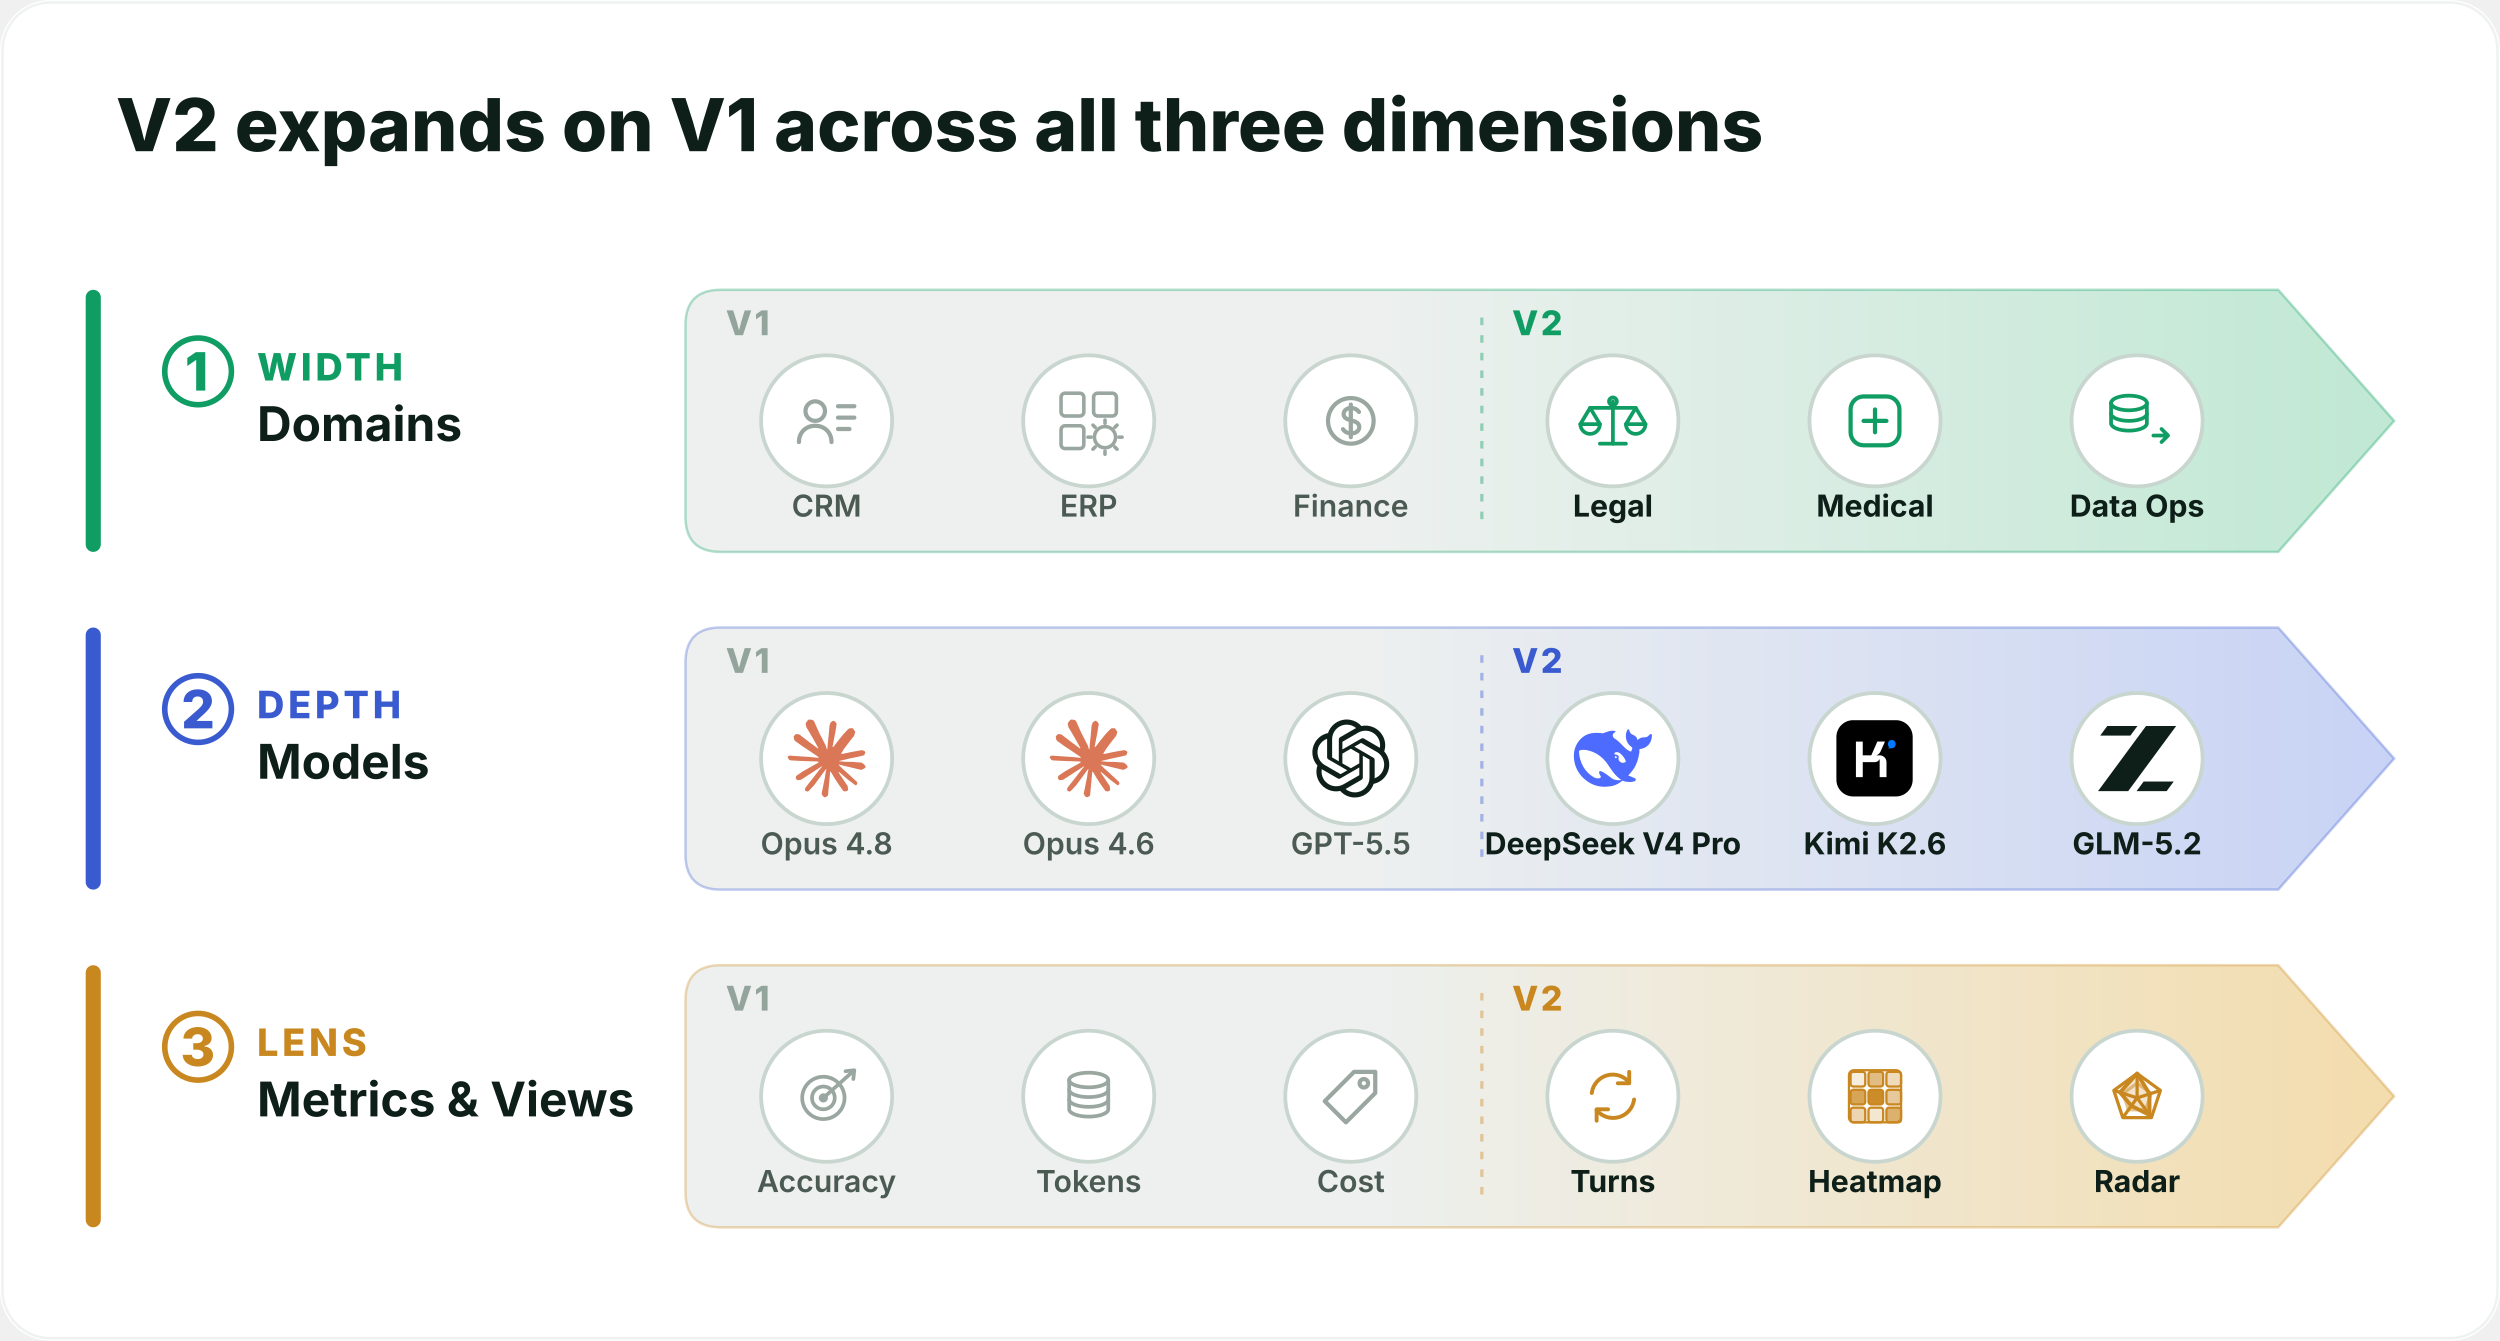
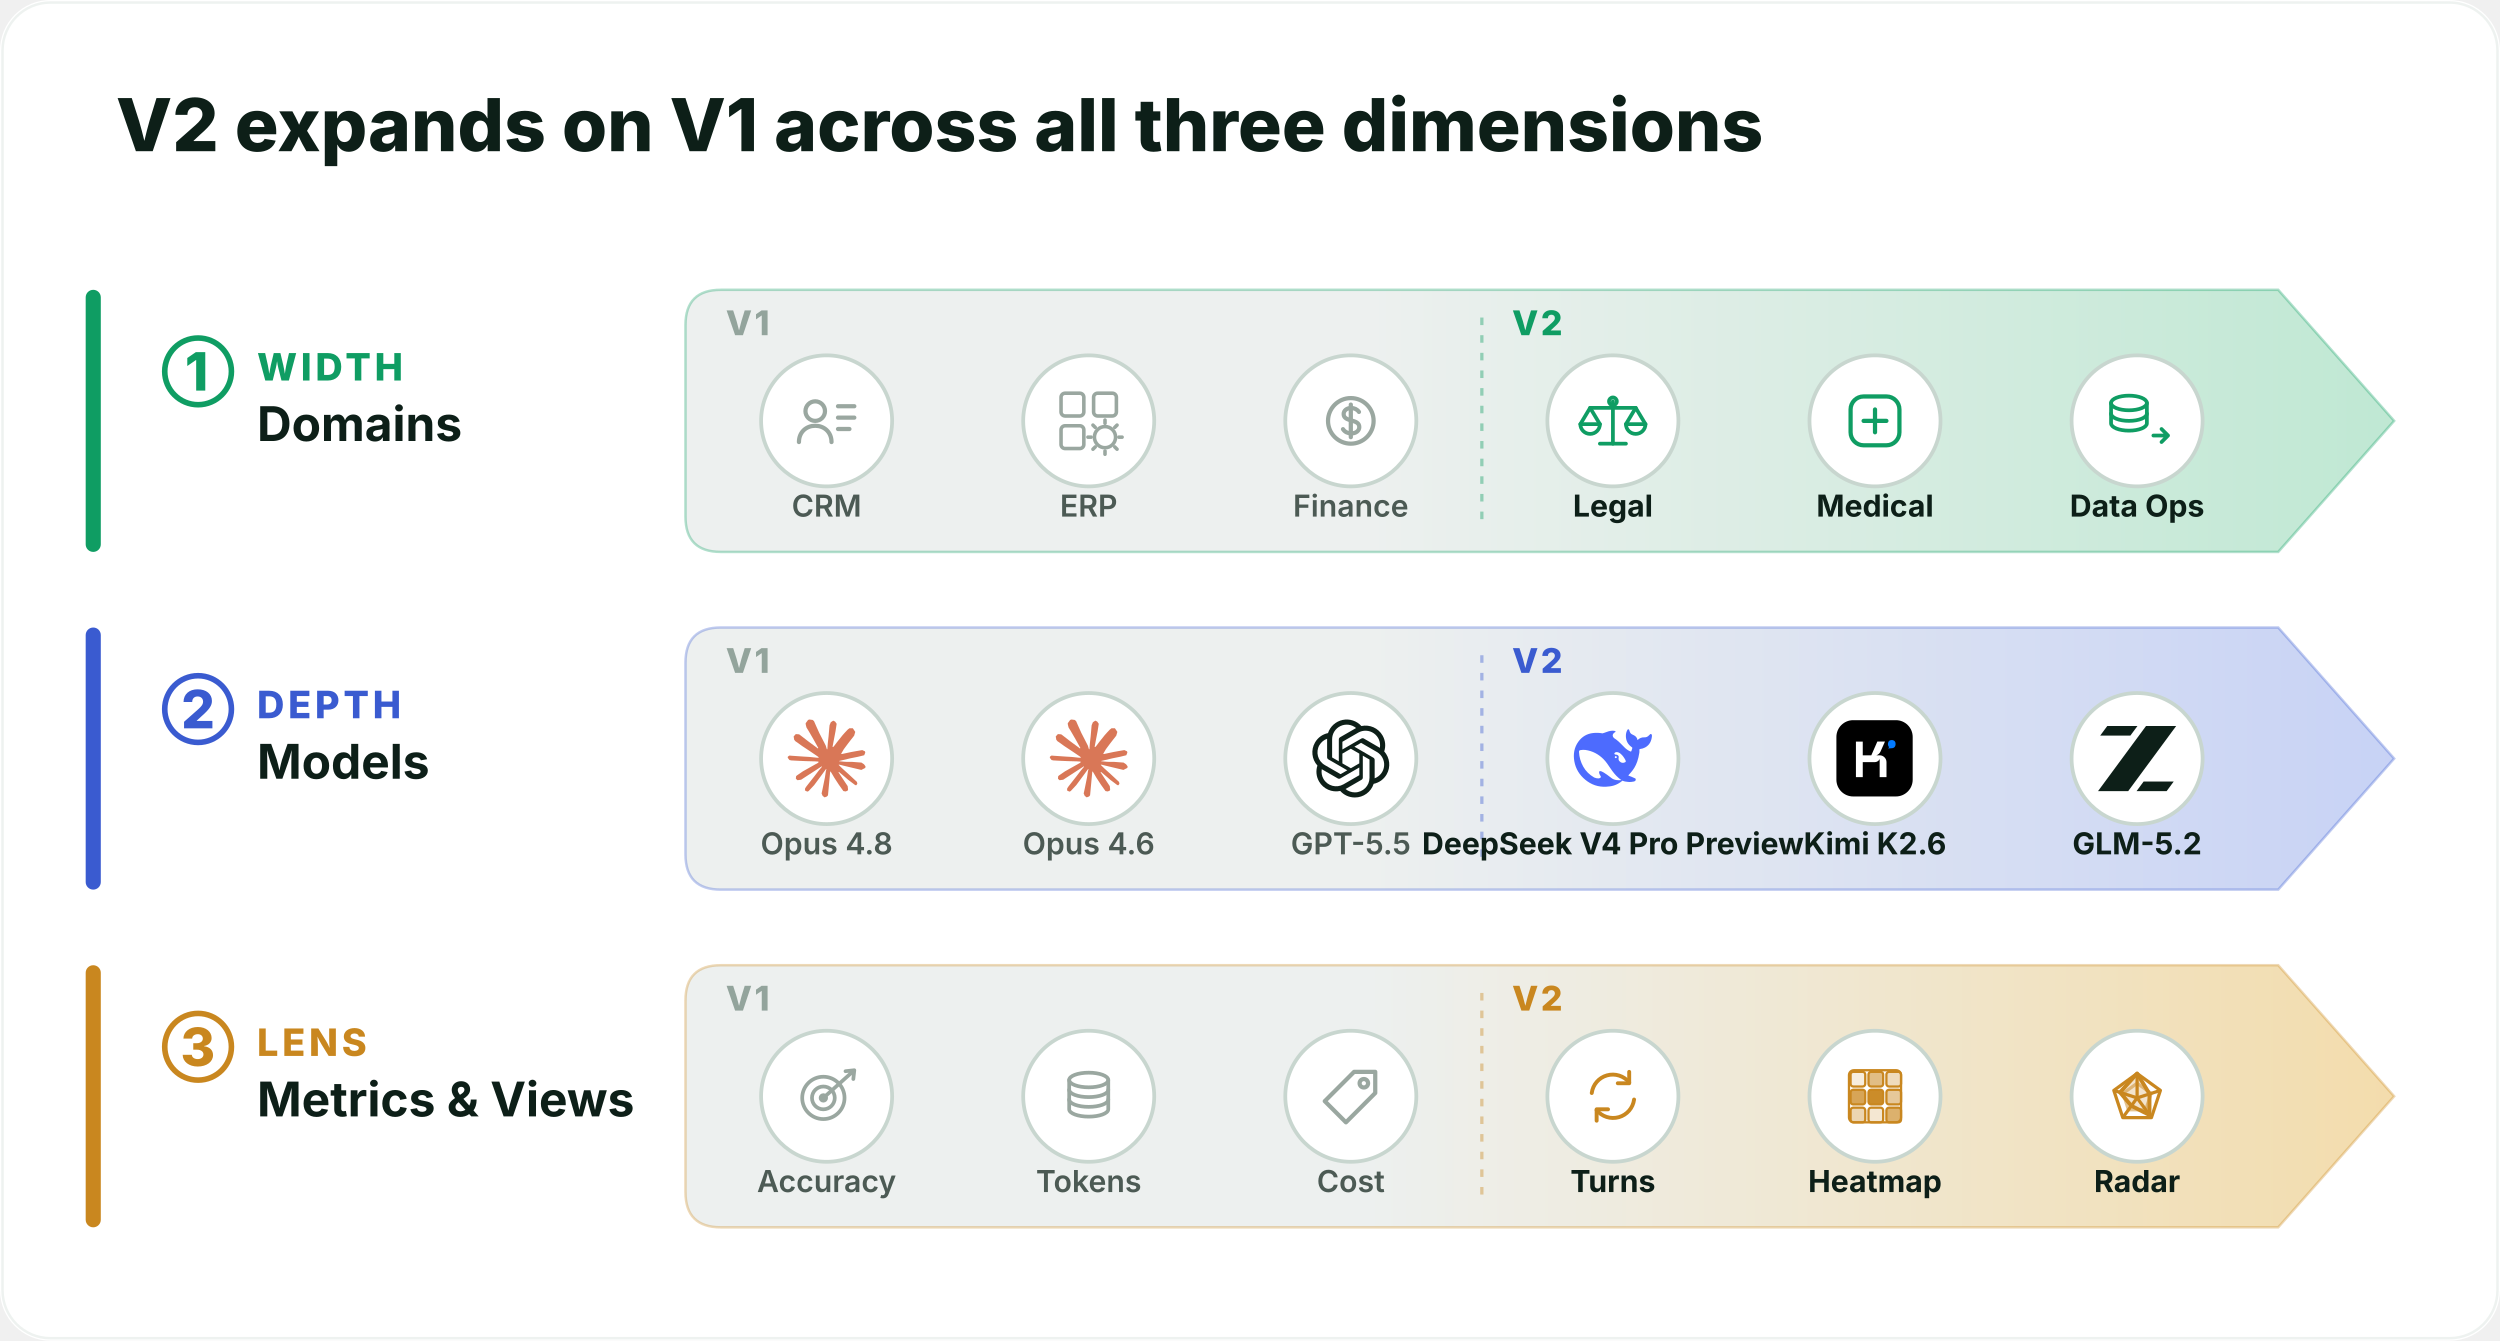
<svg xmlns="http://www.w3.org/2000/svg" width="992" height="532" viewBox="0 0 992 532" font-family="Inter,Segoe UI,Arial,sans-serif">
  <rect width="992" height="532" rx="20" fill="#ffffff" />
  <rect x="1" y="1" width="990" height="530" rx="19" fill="none" stroke="#eef2f0" />
  <text x="46" y="60" font-family="Inter,Segoe UI,Arial,sans-serif" font-size="29" font-weight="800" fill="#0d1f18" text-anchor="start">V2 expands on V1 across all three dimensions</text>
  <defs>
    <linearGradient id="grad_domain" x1="0" y1="0" x2="1" y2="0">
      <stop offset="0%" stop-color="#edf0ef" />
      <stop offset="40%" stop-color="#edf0ef" />
      <stop offset="100%" stop-color="#bfe8d3" />
    </linearGradient>
  </defs>
  <path d="M286.0,115.0 L904.0,115.0 L950.0,167.0 L904.0,219.0 L286.0,219.0 Q272.0,219.0 272.0,205.0 L272.0,129.0 Q272.0,115.0 286.0,115.0 Z" fill="url(#grad_domain)" stroke="#0f9d63" stroke-opacity="0.32" />
  <rect x="34" y="115" width="6" height="104" rx="3" fill="#0f9d63" />
  <text x="64" y="155.0" font-family="Inter,Segoe UI,Arial,sans-serif" font-size="21" font-weight="800" fill="#0f9d63" text-anchor="start">①</text>
  <text x="102" y="151.0" font-family="Inter,Segoe UI,Arial,sans-serif" font-size="15" font-weight="800" fill="#0f9d63" text-anchor="start" letter-spacing="1.5">WIDTH</text>
  <text x="102" y="175.0" font-family="Inter,Segoe UI,Arial,sans-serif" font-size="19" font-weight="700" fill="#0d1f18" text-anchor="start">Domains</text>
  <line x1="588.0" y1="126.0" x2="588.0" y2="208.0" stroke="#0f9d63" stroke-opacity="0.4" stroke-width="1.3" stroke-dasharray="3 4" />
  <text x="288" y="133" font-family="Inter,Segoe UI,Arial,sans-serif" font-size="13.5" font-weight="800" fill="#93a49c" text-anchor="start" letter-spacing="1">V1</text>
  <text x="600.0" y="133" font-family="Inter,Segoe UI,Arial,sans-serif" font-size="13.5" font-weight="800" fill="#0f9d63" text-anchor="start" letter-spacing="1">V2</text>
  <circle cx="328" cy="167.0" r="26" fill="#ffffff" stroke="#c8d6cf" stroke-width="1.5" />
  <g transform="translate(312.5 151.5) scale(0.646)">
    <g fill="none" stroke="#9aa7a0" stroke-width="2.6" stroke-linecap="round" stroke-linejoin="round">
      <circle cx="17" cy="18" r="6" />
      <path d="M7 37c0-6.1 4.5-10 10-10s10 3.9 10 10" />
      <path d="M31 15h10M31 22h10M31 29h7" />
    </g>
  </g>
  <text x="328" y="205.0" font-family="Inter,Segoe UI,Arial,sans-serif" font-size="12" font-weight="600" fill="#4c5a54" text-anchor="middle">CRM</text>
  <circle cx="432" cy="167.0" r="26" fill="#ffffff" stroke="#c8d6cf" stroke-width="1.5" />
  <g transform="translate(416.5 151.5) scale(0.646)">
    <g fill="none" stroke="#9aa7a0" stroke-width="2.2" stroke-linecap="round" stroke-linejoin="round">
      <rect x="7" y="7" width="14" height="14" rx="2.5" />
      <rect x="27" y="7" width="14" height="14" rx="2.5" />
      <rect x="7" y="27" width="14" height="14" rx="2.5" />
      <circle cx="34" cy="34" r="6.5" />
      <path d="M34 25.5v-2M34 44.5v-2M42.5 34h2M23.5 34h2M40 40l1.4 1.4M26.6 26.6 28 28M40 28l1.4-1.4M26.6 41.4 28 40" />
    </g>
  </g>
  <text x="432" y="205.0" font-family="Inter,Segoe UI,Arial,sans-serif" font-size="12" font-weight="600" fill="#4c5a54" text-anchor="middle">ERP</text>
  <circle cx="536" cy="167.0" r="26" fill="#ffffff" stroke="#c8d6cf" stroke-width="1.5" />
  <g transform="translate(520.5 151.5) scale(0.646)">
    <g fill="none" stroke="#9aa7a0" stroke-width="2.6" stroke-linecap="round" stroke-linejoin="round">
      <circle cx="24" cy="24" r="14" />
      <path d="M24 14v20" />
      <path d="M29 18.5c-1.1-1.6-2.9-2.4-4.8-2.4-2.6 0-4.6 1.5-4.6 3.7 0 5.2 9.6 2.7 9.6 8 0 2.3-2.1 3.9-4.9 3.9-2.1 0-4-.9-5.1-2.6" />
    </g>
  </g>
  <text x="536" y="205.0" font-family="Inter,Segoe UI,Arial,sans-serif" font-size="12" font-weight="600" fill="#4c5a54" text-anchor="middle">Finance</text>
  <circle cx="640" cy="167.0" r="26" fill="#ffffff" stroke="#c8d6cf" stroke-width="1.5" />
  <g transform="translate(624.5 151.5) scale(0.646)">
    <g fill="none" stroke="#0f9d63" stroke-width="2.3" stroke-linecap="round" stroke-linejoin="round">
      <path d="M24 12v26" />
      <path d="M16 38h16" />
      <path d="M10 16h28" />
      <circle cx="24" cy="12" r="2.4" />
      <path d="M10 16 4 26M10 16l6 10" />
      <path d="M4 26a6 6 0 0 0 12 0z" />
      <path d="M38 16 32 26M38 16l6 10" />
      <path d="M32 26a6 6 0 0 0 12 0z" />
    </g>
  </g>
  <text x="640" y="205.0" font-family="Inter,Segoe UI,Arial,sans-serif" font-size="12" font-weight="700" fill="#0d1f18" text-anchor="middle">Legal</text>
  <circle cx="744" cy="167.0" r="26" fill="#ffffff" stroke="#c8d6cf" stroke-width="1.5" />
  <g transform="translate(728.5 151.5) scale(0.646)">
    <g fill="none" stroke="#0f9d63" stroke-width="2.6" stroke-linecap="round" stroke-linejoin="round">
      <rect x="9" y="9" width="30" height="30" rx="8" />
      <path d="M24 17v14M17 24h14" />
    </g>
  </g>
  <text x="744" y="205.0" font-family="Inter,Segoe UI,Arial,sans-serif" font-size="12" font-weight="700" fill="#0d1f18" text-anchor="middle">Medical</text>
  <circle cx="848" cy="167.0" r="26" fill="#ffffff" stroke="#c8d6cf" stroke-width="1.5" />
  <g transform="translate(832.5 151.5) scale(0.646)">
    <g fill="none" stroke="#0f9d63" stroke-width="2.3" stroke-linecap="round" stroke-linejoin="round">
      <ellipse cx="19" cy="13" rx="11" ry="4.5" />
      <path d="M8 13v12.5c0 2.5 4.9 4.5 11 4.5s11-2 11-4.5V13" />
      <path d="M8 19.5c0 2.5 4.9 4.5 11 4.5s11-2 11-4.5" />
      <path d="M34 33h9M39 29l4 4-4 4" />
    </g>
  </g>
  <text x="848" y="205.0" font-family="Inter,Segoe UI,Arial,sans-serif" font-size="12" font-weight="700" fill="#0d1f18" text-anchor="middle">Data Ops</text>
  <defs>
    <linearGradient id="grad_model" x1="0" y1="0" x2="1" y2="0">
      <stop offset="0%" stop-color="#edf0ef" />
      <stop offset="40%" stop-color="#edf0ef" />
      <stop offset="100%" stop-color="#c7d2f5" />
    </linearGradient>
  </defs>
  <path d="M286.0,249.0 L904.0,249.0 L950.0,301.0 L904.0,353.0 L286.0,353.0 Q272.0,353.0 272.0,339.0 L272.0,263.0 Q272.0,249.0 286.0,249.0 Z" fill="url(#grad_model)" stroke="#3a5bd0" stroke-opacity="0.32" />
  <rect x="34" y="249" width="6" height="104" rx="3" fill="#3a5bd0" />
  <text x="64" y="289.0" font-family="Inter,Segoe UI,Arial,sans-serif" font-size="21" font-weight="800" fill="#3a5bd0" text-anchor="start">②</text>
  <text x="102" y="285.0" font-family="Inter,Segoe UI,Arial,sans-serif" font-size="15" font-weight="800" fill="#3a5bd0" text-anchor="start" letter-spacing="1.5">DEPTH</text>
  <text x="102" y="309.0" font-family="Inter,Segoe UI,Arial,sans-serif" font-size="19" font-weight="700" fill="#0d1f18" text-anchor="start">Models</text>
  <line x1="588.0" y1="260.0" x2="588.0" y2="342.0" stroke="#3a5bd0" stroke-opacity="0.4" stroke-width="1.3" stroke-dasharray="3 4" />
  <text x="288" y="267" font-family="Inter,Segoe UI,Arial,sans-serif" font-size="13.5" font-weight="800" fill="#93a49c" text-anchor="start" letter-spacing="1">V1</text>
  <text x="600.0" y="267" font-family="Inter,Segoe UI,Arial,sans-serif" font-size="13.5" font-weight="800" fill="#3a5bd0" text-anchor="start" letter-spacing="1">V2</text>
  <circle cx="328" cy="301.0" r="26" fill="#ffffff" stroke="#c8d6cf" stroke-width="1.5" />
  <svg x="312.5" y="285.5" width="31.0" height="31.0" viewBox="0 0 256 257" preserveAspectRatio="xMidYMid meet" overflow="visible">
    <path fill="#D97757" d="m50.228 170.321 50.357-28.257.843-2.463-.843-1.361h-2.462l-8.426-.518-28.775-.778-24.952-1.037-24.175-1.296-6.092-1.297L0 125.796l.583-3.759 5.12-3.434 7.324.648 16.202 1.101 24.304 1.685 17.629 1.037 26.118 2.722h4.148l.583-1.685-1.426-1.037-1.101-1.037-25.147-17.045-27.22-18.017-14.258-10.37-7.713-5.25-3.888-4.925-1.685-10.758 7-7.713 9.397.649 2.398.648 9.527 7.323 20.35 15.75L94.817 91.9l3.889 3.24 1.555-1.102.195-.777-1.75-2.917-14.453-26.118-15.425-26.572-6.87-11.018-1.814-6.61c-.648-2.723-1.102-4.991-1.102-7.778l7.972-10.823L71.42 0 82.05 1.426l4.472 3.888 6.61 15.101 10.694 23.786 16.591 32.34 4.861 9.592 2.592 8.879.973 2.722h1.685v-1.556l1.36-18.211 2.528-22.36 2.463-28.776.843-8.1 4.018-9.722 7.971-5.25 6.222 2.981 5.12 7.324-.713 4.73-3.046 19.768-5.962 30.98-3.889 20.739h2.268l2.593-2.593 10.499-13.934 17.628-22.036 7.778-8.749 9.073-9.657 5.833-4.601h11.018l8.1 12.055-3.628 12.443-11.342 14.388-9.398 12.184-13.48 18.147-8.426 14.518.778 1.166 2.01-.194 30.46-6.481 16.462-2.982 19.637-3.37 8.88 4.148.971 4.213-3.5 8.62-20.998 5.184-24.628 4.926-36.682 8.685-.454.324.519.648 16.526 1.555 7.065.389h17.304l32.21 2.398 8.426 5.574 5.055 6.805-.843 5.184-12.962 6.611-17.498-4.148-40.83-9.721-14-3.5h-1.944v1.167l11.666 11.406 21.387 19.314 26.767 24.887 1.36 6.157-3.434 4.86-3.63-.518-23.526-17.693-9.073-7.972-20.545-17.304h-1.36v1.814l4.73 6.935 25.017 37.59 1.296 11.536-1.814 3.76-6.481 2.268-7.13-1.297-14.647-20.544-15.1-23.138-12.185-20.739-1.49.843-7.194 77.448-3.37 3.953-7.778 2.981-6.48-4.925-3.436-7.972 3.435-15.749 4.148-20.544 3.37-16.333 3.046-20.285 1.815-6.74-.13-.454-1.49.194-15.295 20.999-23.267 31.433-18.406 19.702-4.407 1.75-7.648-3.954.713-7.064 4.277-6.286 25.47-32.405 15.36-20.092 9.917-11.6-.065-1.686h-.583L44.07 198.125l-12.055 1.555-5.185-4.86.648-7.972 2.463-2.593 20.35-13.999-.064.065Z" />
  </svg>
  <text x="328" y="339.0" font-family="Inter,Segoe UI,Arial,sans-serif" font-size="12" font-weight="600" fill="#4c5a54" text-anchor="middle">Opus 4.8</text>
  <circle cx="432" cy="301.0" r="26" fill="#ffffff" stroke="#c8d6cf" stroke-width="1.5" />
  <svg x="416.5" y="285.5" width="31.0" height="31.0" viewBox="0 0 256 257" preserveAspectRatio="xMidYMid meet" overflow="visible">
    <path fill="#D97757" d="m50.228 170.321 50.357-28.257.843-2.463-.843-1.361h-2.462l-8.426-.518-28.775-.778-24.952-1.037-24.175-1.296-6.092-1.297L0 125.796l.583-3.759 5.12-3.434 7.324.648 16.202 1.101 24.304 1.685 17.629 1.037 26.118 2.722h4.148l.583-1.685-1.426-1.037-1.101-1.037-25.147-17.045-27.22-18.017-14.258-10.37-7.713-5.25-3.888-4.925-1.685-10.758 7-7.713 9.397.649 2.398.648 9.527 7.323 20.35 15.75L94.817 91.9l3.889 3.24 1.555-1.102.195-.777-1.75-2.917-14.453-26.118-15.425-26.572-6.87-11.018-1.814-6.61c-.648-2.723-1.102-4.991-1.102-7.778l7.972-10.823L71.42 0 82.05 1.426l4.472 3.888 6.61 15.101 10.694 23.786 16.591 32.34 4.861 9.592 2.592 8.879.973 2.722h1.685v-1.556l1.36-18.211 2.528-22.36 2.463-28.776.843-8.1 4.018-9.722 7.971-5.25 6.222 2.981 5.12 7.324-.713 4.73-3.046 19.768-5.962 30.98-3.889 20.739h2.268l2.593-2.593 10.499-13.934 17.628-22.036 7.778-8.749 9.073-9.657 5.833-4.601h11.018l8.1 12.055-3.628 12.443-11.342 14.388-9.398 12.184-13.48 18.147-8.426 14.518.778 1.166 2.01-.194 30.46-6.481 16.462-2.982 19.637-3.37 8.88 4.148.971 4.213-3.5 8.62-20.998 5.184-24.628 4.926-36.682 8.685-.454.324.519.648 16.526 1.555 7.065.389h17.304l32.21 2.398 8.426 5.574 5.055 6.805-.843 5.184-12.962 6.611-17.498-4.148-40.83-9.721-14-3.5h-1.944v1.167l11.666 11.406 21.387 19.314 26.767 24.887 1.36 6.157-3.434 4.86-3.63-.518-23.526-17.693-9.073-7.972-20.545-17.304h-1.36v1.814l4.73 6.935 25.017 37.59 1.296 11.536-1.814 3.76-6.481 2.268-7.13-1.297-14.647-20.544-15.1-23.138-12.185-20.739-1.49.843-7.194 77.448-3.37 3.953-7.778 2.981-6.48-4.925-3.436-7.972 3.435-15.749 4.148-20.544 3.37-16.333 3.046-20.285 1.815-6.74-.13-.454-1.49.194-15.295 20.999-23.267 31.433-18.406 19.702-4.407 1.75-7.648-3.954.713-7.064 4.277-6.286 25.47-32.405 15.36-20.092 9.917-11.6-.065-1.686h-.583L44.07 198.125l-12.055 1.555-5.185-4.86.648-7.972 2.463-2.593 20.35-13.999-.064.065Z" />
  </svg>
  <text x="432" y="339.0" font-family="Inter,Segoe UI,Arial,sans-serif" font-size="12" font-weight="600" fill="#4c5a54" text-anchor="middle">Opus 4.6</text>
  <circle cx="536" cy="301.0" r="26" fill="#ffffff" stroke="#c8d6cf" stroke-width="1.5" />
  <svg x="520.5" y="285.5" width="31.0" height="31.0" viewBox="0 0 256 260" preserveAspectRatio="xMidYMid meet" overflow="visible">
    <g fill="#0d1f18">
      <path d="M239.184 106.203a64.716 64.716 0 0 0-5.576-53.103C219.452 28.459 191 15.784 163.213 21.74A65.586 65.586 0 0 0 52.096 45.22a64.716 64.716 0 0 0-43.23 31.36c-14.31 24.602-11.061 55.634 8.033 76.74a64.665 64.665 0 0 0 5.525 53.102c14.174 24.65 42.644 37.324 70.446 31.36a64.72 64.72 0 0 0 48.754 21.744c28.481.025 53.714-18.361 62.414-45.481a64.767 64.767 0 0 0 43.229-31.36c14.137-24.558 10.875-55.423-8.083-76.483Zm-97.56 136.338a48.397 48.397 0 0 1-31.105-11.255l1.535-.87 51.67-29.825a8.595 8.595 0 0 0 4.247-7.367v-72.85l21.845 12.636c.218.111.37.32.409.563v60.367c-.056 26.818-21.783 48.545-48.601 48.601Zm-104.466-44.61a48.345 48.345 0 0 1-5.781-32.589l1.534.921 51.722 29.826a8.339 8.339 0 0 0 8.441 0l63.181-36.425v25.221a.87.87 0 0 1-.358.665l-52.335 30.184c-23.257 13.398-52.97 5.431-66.404-17.803ZM23.549 85.38a48.499 48.499 0 0 1 25.58-21.333v61.39a8.288 8.288 0 0 0 4.195 7.316l62.874 36.272-21.845 12.636a.819.819 0 0 1-.767 0L41.353 151.53c-23.211-13.454-31.171-43.144-17.804-66.405v.256Zm179.466 41.695-63.08-36.63L161.73 77.86a.819.819 0 0 1 .768 0l52.233 30.184a48.6 48.6 0 0 1-7.316 87.635v-61.391a8.544 8.544 0 0 0-4.4-7.213Zm21.742-32.69-1.535-.922-51.619-30.081a8.39 8.39 0 0 0-8.492 0L99.98 99.808V74.587a.716.716 0 0 1 .307-.665l52.233-30.133a48.652 48.652 0 0 1 72.236 50.391v.205ZM88.061 139.097l-21.845-12.585a.87.87 0 0 1-.41-.614V65.685a48.652 48.652 0 0 1 79.757-37.346l-1.535.87-51.67 29.825a8.595 8.595 0 0 0-4.246 7.367l-.051 72.697Zm11.868-25.58 28.138-16.217 28.188 16.218v32.434l-28.086 16.218-28.188-16.218-.052-32.434Z" />
    </g>
  </svg>
  <text x="536" y="339.0" font-family="Inter,Segoe UI,Arial,sans-serif" font-size="12" font-weight="600" fill="#4c5a54" text-anchor="middle">GPT-5.5</text>
  <circle cx="640" cy="301.0" r="26" fill="#ffffff" stroke="#c8d6cf" stroke-width="1.5" />
  <svg x="624.5" y="285.5" width="31.0" height="31.0" viewBox="0 0 24 24" preserveAspectRatio="xMidYMid meet" overflow="visible">
    <path fill="#4D6BFE" d="M23.748 4.482c-.254-.124-.364.113-.512.234-.051.039-.094.09-.137.136-.372.397-.806.657-1.373.626-.829-.046-1.537.214-2.163.848-.133-.782-.575-1.248-1.247-1.548-.352-.156-.708-.311-.955-.65-.172-.241-.219-.51-.305-.774-.055-.16-.11-.323-.293-.35-.2-.031-.278.136-.356.276-.313.572-.434 1.202-.422 1.84.027 1.436.633 2.58 1.838 3.393.137.093.172.187.129.323-.082.28-.18.552-.266.833-.055.179-.137.217-.329.14a5.526 5.526 0 0 1-1.736-1.18c-.857-.828-1.631-1.742-2.597-2.458a11.365 11.365 0 0 0-.689-.471c-.985-.957.13-1.743.388-1.836.27-.098.093-.432-.779-.428-.872.004-1.67.295-2.687.684a3.055 3.055 0 0 1-.465.137 9.597 9.597 0 0 0-2.883-.102c-1.885.21-3.39 1.102-4.497 2.623C.082 8.606-.231 10.684.152 12.85c.403 2.284 1.569 4.175 3.36 5.653 1.858 1.533 3.997 2.284 6.438 2.14 1.482-.085 3.133-.284 4.994-1.86.47.234.962.327 1.78.397.63.059 1.236-.03 1.705-.128.735-.156.684-.837.419-.961-2.155-1.004-1.682-.595-2.113-.926 1.096-1.296 2.746-2.642 3.392-7.003.05-.347.007-.565 0-.845-.004-.17.035-.237.23-.256a4.173 4.173 0 0 0 1.545-.475c1.396-.763 1.96-2.015 2.093-3.517.02-.23-.004-.467-.247-.588zM11.581 18c-2.089-1.642-3.102-2.183-3.52-2.16-.392.024-.321.471-.235.763.09.288.207.486.371.739.114.167.192.416-.113.603-.673.416-1.842-.14-1.897-.167-1.361-.802-2.5-1.86-3.301-3.307-.774-1.393-1.224-2.887-1.298-4.482-.02-.386.093-.522.477-.592a4.696 4.696 0 0 1 1.529-.039c2.132.312 3.946 1.265 5.468 2.774.868.86 1.525 1.887 2.202 2.891.72 1.066 1.494 2.082 2.48 2.914.348.292.625.514.891.677-.802.09-2.14.11-3.054-.614zm1-6.44a.306.306 0 0 1 .415-.287.302.302 0 0 1 .2.288.306.306 0 0 1-.31.307.303.303 0 0 1-.304-.308zm3.11 1.596c-.2.081-.399.151-.59.16a1.245 1.245 0 0 1-.798-.254c-.274-.23-.47-.358-.552-.758a1.73 1.73 0 0 1 .016-.588c.07-.327-.008-.537-.239-.727-.187-.156-.426-.199-.688-.199a.559.559 0 0 1-.254-.078.253.253 0 0 1-.114-.358c.028-.054.16-.186.192-.21.356-.202.767-.136 1.146.016.352.144.618.408 1.001.782.391.451.462.576.685.914.176.265.336.537.445.848.067.195-.019.354-.25.452z" />
  </svg>
-   <text x="640" y="339.0" font-family="Inter,Segoe UI,Arial,sans-serif" font-size="12" font-weight="700" fill="#0d1f18" text-anchor="middle">DeepSeek V4 Pro</text>
+   <text x="640" y="339.0" font-family="Inter,Segoe UI,Arial,sans-serif" font-size="12" font-weight="700" fill="#0d1f18" text-anchor="middle">DeepSeek V4 Pro Preview</text>
  <circle cx="744" cy="301.0" r="26" fill="#ffffff" stroke="#c8d6cf" stroke-width="1.5" />
  <svg x="728.5" y="285.5" width="31.0" height="31.0" viewBox="0 0 512 512" preserveAspectRatio="xMidYMid meet" overflow="visible">
    <path d="M503 114.333v280c0 60.711-49.29 110-110 110H113c-60.711 0-110-49.289-110-110v-280c0-60.71 49.289-110 110-110h280c60.71 0 110 49.29 110 110z" />
    <path d="M342.065 189.759c1.886-2.42 3.541-4.63 5.289-6.77.81-1.007.74-1.771-.046-2.824-7.58-9.965-8.298-21.028-3.935-32.254 3.275-8.448 10.52-12.406 19.373-13.25 5.52-.521 10.936.046 15.959 2.73 6.596 3.53 10.438 8.912 11.688 16.341.995 5.926.81 11.712-.868 17.452-2.974 10.161-10.277 15.427-20.287 16.758-8.31 1.11-16.734 1.25-25.113 1.817-.648.046-1.308 0-2.06 0z" fill="#027aff" />
    <path d="M321.512 144.254h-50.064l-39.637 90.384h-56.036v-89.99H131v232.868h44.787v-98.103h78.973c13.598 0 26.015-7.927 31.744-20.252v118.355h44.787v-98.103c0-23.342-18.239-42.97-41.523-44.671v-.116h-24.593a45.577 45.577 0 0026.884-24.534l29.453-65.838z" fill="#fff" />
  </svg>
  <text x="744" y="339.0" font-family="Inter,Segoe UI,Arial,sans-serif" font-size="12" font-weight="700" fill="#0d1f18" text-anchor="middle">Kimi K2.6</text>
  <circle cx="848" cy="301.0" r="26" fill="#ffffff" stroke="#c8d6cf" stroke-width="1.5" />
  <svg x="832.5" y="285.5" width="31.0" height="31.0" viewBox="0 0 24 24" preserveAspectRatio="xMidYMid meet" overflow="visible">
    <g fill="#0d1f18">
      <path d="M12.105 2L9.927 4.953H.653L2.83 2h9.276zM23.254 19.048L21.078 22h-9.242l2.174-2.952h9.244zM24 2L9.264 22H0L14.736 2H24z" />
    </g>
  </svg>
  <text x="848" y="339.0" font-family="Inter,Segoe UI,Arial,sans-serif" font-size="12" font-weight="700" fill="#0d1f18" text-anchor="middle">GLM-5.2</text>
  <defs>
    <linearGradient id="grad_metric" x1="0" y1="0" x2="1" y2="0">
      <stop offset="0%" stop-color="#edf0ef" />
      <stop offset="40%" stop-color="#edf0ef" />
      <stop offset="100%" stop-color="#f3dcac" />
    </linearGradient>
  </defs>
  <path d="M286.0,383.0 L904.0,383.0 L950.0,435.0 L904.0,487.0 L286.0,487.0 Q272.0,487.0 272.0,473.0 L272.0,397.0 Q272.0,383.0 286.0,383.0 Z" fill="url(#grad_metric)" stroke="#c9871f" stroke-opacity="0.32" />
  <rect x="34" y="383" width="6" height="104" rx="3" fill="#c9871f" />
  <text x="64" y="423.0" font-family="Inter,Segoe UI,Arial,sans-serif" font-size="21" font-weight="800" fill="#c9871f" text-anchor="start">③</text>
  <text x="102" y="419.0" font-family="Inter,Segoe UI,Arial,sans-serif" font-size="15" font-weight="800" fill="#c9871f" text-anchor="start" letter-spacing="1.5">LENS</text>
  <text x="102" y="443.0" font-family="Inter,Segoe UI,Arial,sans-serif" font-size="19" font-weight="700" fill="#0d1f18" text-anchor="start">Metrics &amp; Views</text>
  <line x1="588.0" y1="394.0" x2="588.0" y2="476.0" stroke="#c9871f" stroke-opacity="0.4" stroke-width="1.3" stroke-dasharray="3 4" />
  <text x="288" y="401" font-family="Inter,Segoe UI,Arial,sans-serif" font-size="13.5" font-weight="800" fill="#93a49c" text-anchor="start" letter-spacing="1">V1</text>
  <text x="600.0" y="401" font-family="Inter,Segoe UI,Arial,sans-serif" font-size="13.5" font-weight="800" fill="#c9871f" text-anchor="start" letter-spacing="1">V2</text>
  <circle cx="328" cy="435.0" r="26" fill="#ffffff" stroke="#c8d6cf" stroke-width="1.5" />
  <g transform="translate(312.5 419.5) scale(0.646)">
    <g fill="none" stroke="#9aa7a0" stroke-width="2.3" stroke-linecap="round" stroke-linejoin="round">
      <circle cx="22" cy="25" r="13" />
      <circle cx="22" cy="25" r="7" />
      <circle cx="22" cy="25" r="1.7" fill="#9aa7a0" />
      <path d="M22 25 41 8M41 8l-.6 5.4M41 8l-5.4.6" />
    </g>
  </g>
  <text x="328" y="473.0" font-family="Inter,Segoe UI,Arial,sans-serif" font-size="12" font-weight="600" fill="#4c5a54" text-anchor="middle">Accuracy</text>
  <circle cx="432" cy="435.0" r="26" fill="#ffffff" stroke="#c8d6cf" stroke-width="1.5" />
  <g transform="translate(416.5 419.5) scale(0.646)">
    <g fill="none" stroke="#9aa7a0" stroke-width="2.3" stroke-linecap="round" stroke-linejoin="round">
      <ellipse cx="24" cy="14" rx="12" ry="4.5" />
      <path d="M12 14v6c0 2.5 5.4 4.5 12 4.5s12-2 12-4.5v-6" />
      <path d="M12 20v6c0 2.5 5.4 4.5 12 4.5s12-2 12-4.5v-6" />
      <path d="M12 26v6c0 2.5 5.4 4.5 12 4.5s12-2 12-4.5v-6" />
    </g>
  </g>
  <text x="432" y="473.0" font-family="Inter,Segoe UI,Arial,sans-serif" font-size="12" font-weight="600" fill="#4c5a54" text-anchor="middle">Tokens</text>
  <circle cx="536" cy="435.0" r="26" fill="#ffffff" stroke="#c8d6cf" stroke-width="1.5" />
  <g transform="translate(520.5 419.5) scale(0.646)">
    <g fill="none" stroke="#9aa7a0" stroke-width="2.6" stroke-linecap="round" stroke-linejoin="round">
      <path d="M39 9 26 9 8 27 21 40 39 22Z" />
      <circle cx="32" cy="16" r="2.6" />
    </g>
  </g>
  <text x="536" y="473.0" font-family="Inter,Segoe UI,Arial,sans-serif" font-size="12" font-weight="600" fill="#4c5a54" text-anchor="middle">Cost</text>
  <circle cx="640" cy="435.0" r="26" fill="#ffffff" stroke="#c8d6cf" stroke-width="1.5" />
  <g transform="translate(624.5 419.5) scale(0.646)">
    <g fill="none" stroke="#c9871f" stroke-width="2.4" stroke-linecap="round" stroke-linejoin="round">
      <path d="M11 22a13 13 0 0 1 23-6.5" />
      <path d="M34 9v7h-7" />
      <path d="M37 26a13 13 0 0 1-23 6.5" />
      <path d="M14 39v-7h7" />
    </g>
  </g>
  <text x="640" y="473.0" font-family="Inter,Segoe UI,Arial,sans-serif" font-size="12" font-weight="700" fill="#0d1f18" text-anchor="middle">Turns</text>
  <circle cx="744" cy="435.0" r="26" fill="#ffffff" stroke="#c8d6cf" stroke-width="1.5" />
  <g transform="translate(728.5 419.5) scale(0.646)">
    <g stroke="#c9871f" stroke-width="1.4">
      <rect x="9" y="9" width="9" height="9" rx="1.6" fill="#c9871f" fill-opacity="0.15" />
      <rect x="20" y="9" width="9" height="9" rx="1.6" fill="#c9871f" fill-opacity="0.55" />
      <rect x="31" y="9" width="9" height="9" rx="1.6" fill="#c9871f" fill-opacity="0.30" />
      <rect x="9" y="20" width="9" height="9" rx="1.6" fill="#c9871f" fill-opacity="0.75" />
      <rect x="20" y="20" width="9" height="9" rx="1.6" fill="#c9871f" fill-opacity="0.95" />
      <rect x="31" y="20" width="9" height="9" rx="1.6" fill="#c9871f" fill-opacity="0.45" />
      <rect x="9" y="31" width="9" height="9" rx="1.6" fill="#c9871f" fill-opacity="0.35" />
      <rect x="20" y="31" width="9" height="9" rx="1.6" fill="#c9871f" fill-opacity="0.20" />
      <rect x="31" y="31" width="9" height="9" rx="1.6" fill="#c9871f" fill-opacity="0.65" />
      <rect x="8" y="8" width="32" height="32" rx="3" fill="none" />
    </g>
  </g>
  <text x="744" y="473.0" font-family="Inter,Segoe UI,Arial,sans-serif" font-size="12" font-weight="700" fill="#0d1f18" text-anchor="middle">Heatmap</text>
  <circle cx="848" cy="435.0" r="26" fill="#ffffff" stroke="#c8d6cf" stroke-width="1.5" />
  <g transform="translate(832.5 419.5) scale(0.646)">
    <g fill="none" stroke="#c9871f" stroke-width="2" stroke-linejoin="round">
      <path d="M24.0 10.0 38.3 20.4 32.8 37.1 15.2 37.1 9.7 20.4Z" />
      <path d="M24.0 16.0 32.6 22.2 29.3 32.3 18.7 32.3 15.4 22.2Z" opacity="0.5" />
      <path d="M24 25 24.0 10.0" />
      <path d="M24 25 38.3 20.4" />
      <path d="M24 25 32.8 37.1" />
      <path d="M24 25 15.2 37.1" />
      <path d="M24 25 9.7 20.4" />
      <path d="M24.0 10.0 31.6 22.5 31.6 35.5 20.5 29.9 13.5 21.6Z" fill="#c9871f" fill-opacity="0.22" stroke-width="2.4" />
    </g>
  </g>
  <text x="848" y="473.0" font-family="Inter,Segoe UI,Arial,sans-serif" font-size="12" font-weight="700" fill="#0d1f18" text-anchor="middle">Radar</text>
</svg>
